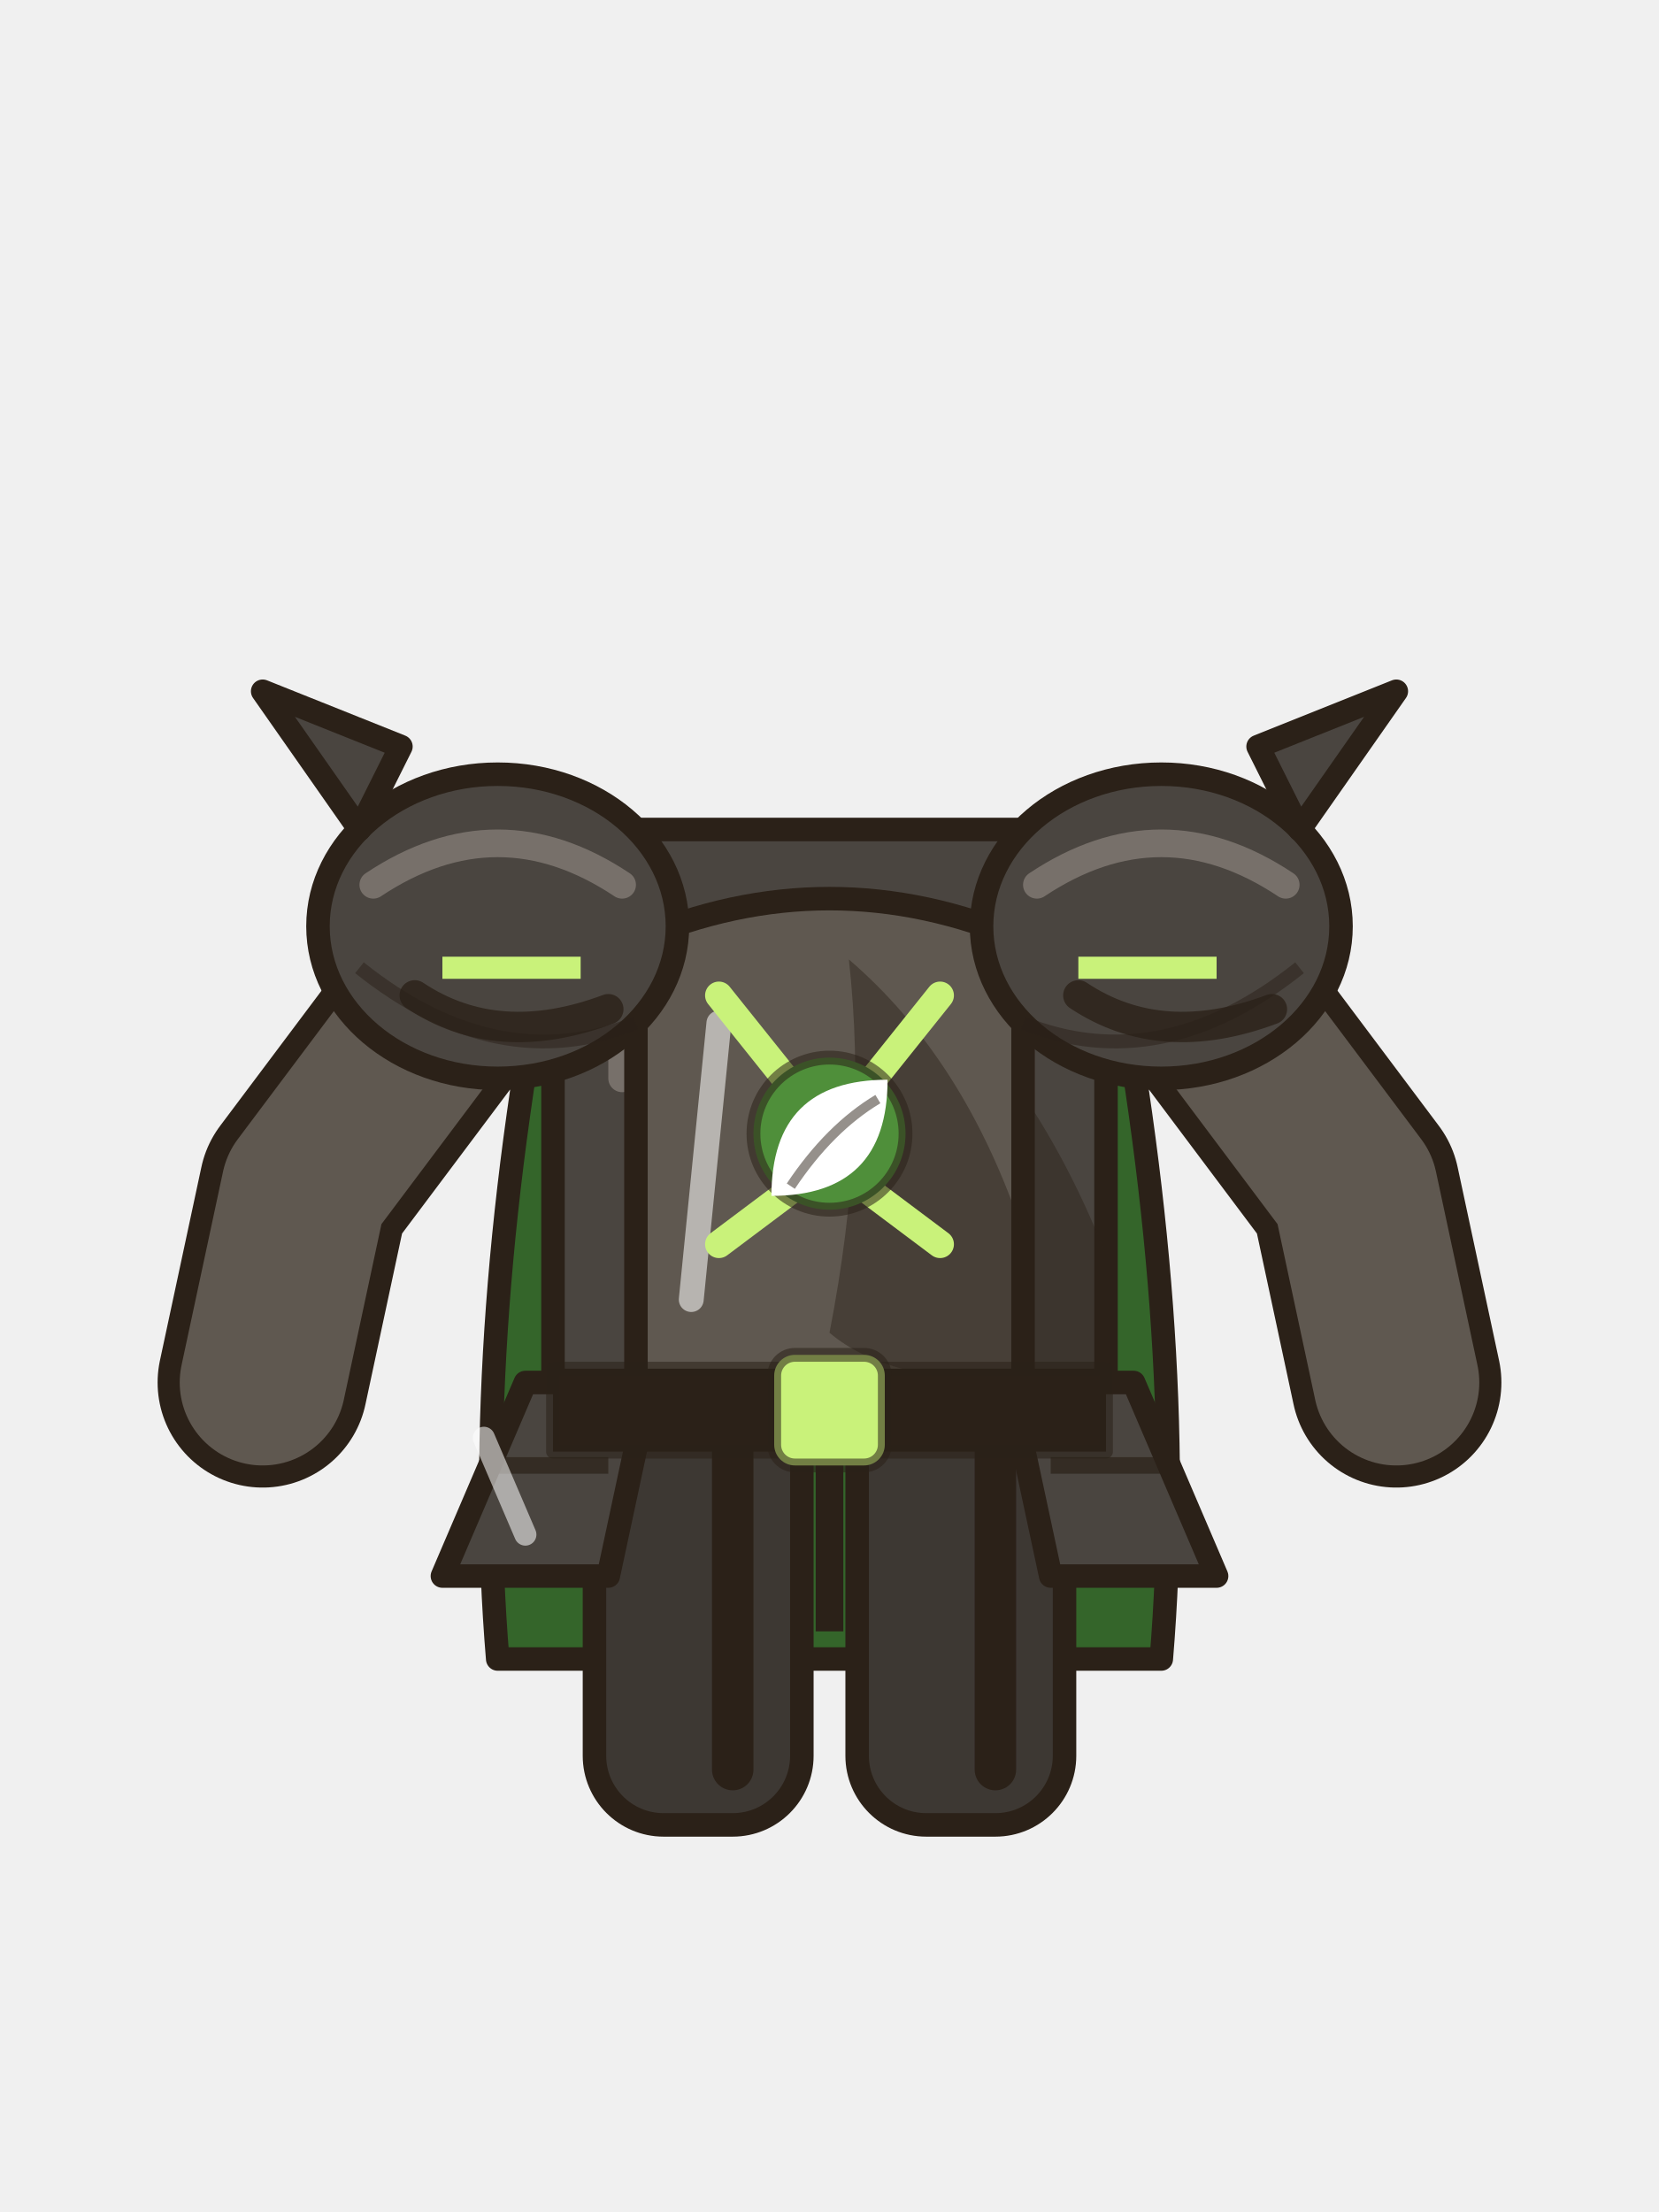
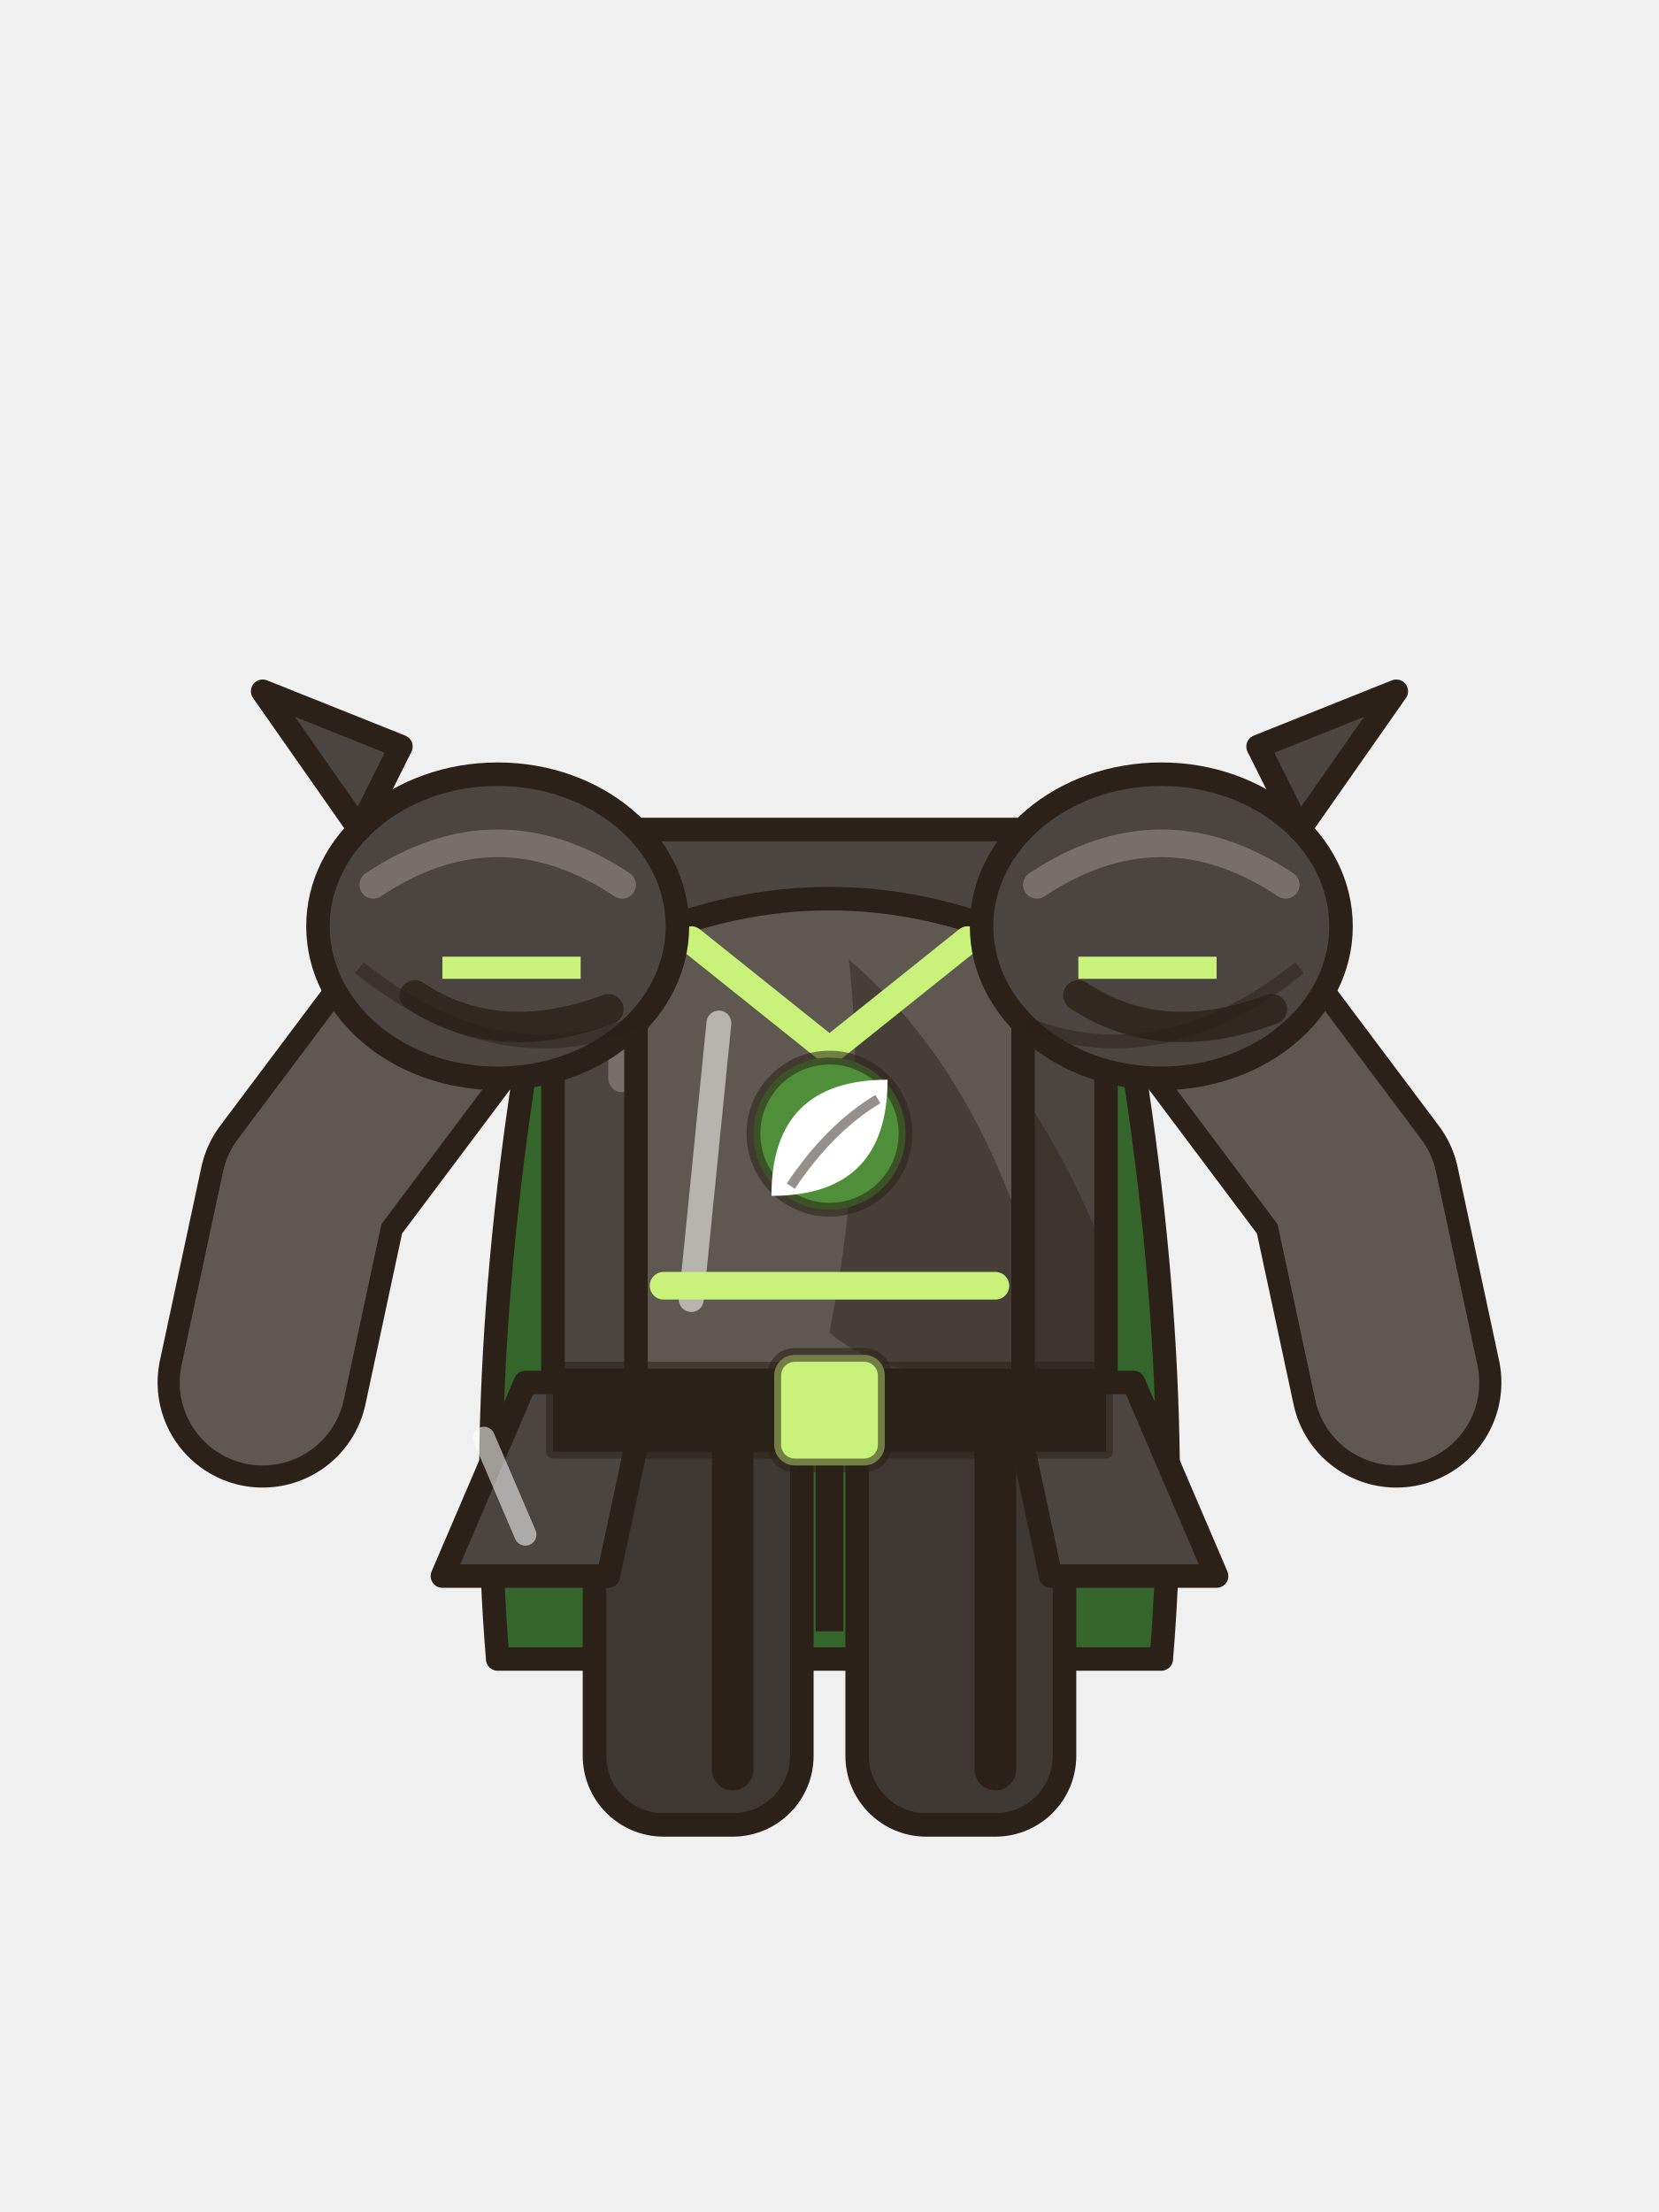
<svg xmlns="http://www.w3.org/2000/svg" width="120" height="160" viewBox="0 0 120 160">
  <path d="M40,66 q-6,30 -4,54 h48 q2,-24 -4,-54z" fill="#34652a" stroke="#2b2118" stroke-width="1.7" stroke-linejoin="round" stroke-linecap="round" />
  <path d="M60,68 v50" stroke="#2b2118" stroke-width="2" />
  <rect x="43" y="100" width="15" height="32" rx="5" fill="#3d3833" stroke="#2b2118" stroke-width="1.7" stroke-linejoin="round" stroke-linecap="round" />
  <rect x="62" y="100" width="15" height="32" rx="5" fill="#3d3833" stroke="#2b2118" stroke-width="1.7" stroke-linejoin="round" stroke-linecap="round" />
  <path d="M53,104 v24 M72,104 v24" stroke="#2b2118" stroke-width="3" stroke-linecap="round" />
  <path d="M34,70 L22,86 L19,100" fill="none" stroke="#2b2118" stroke-width="15.2" stroke-linecap="round" stroke-linejoin="round" />
  <path d="M86,70 L98,86 L101,100" fill="none" stroke="#2b2118" stroke-width="15.2" stroke-linecap="round" stroke-linejoin="round" />
  <path d="M34,70 L22,86 L19,100" fill="none" stroke="#5f5850" stroke-width="12" stroke-linecap="round" stroke-linejoin="round" />
  <path d="M86,70 L98,86 L101,100" fill="none" stroke="#5f5850" stroke-width="12" stroke-linecap="round" stroke-linejoin="round" />
  <path d="M40,64 q0,-4 4,-4 h32 q4,0 4,4 v36 q0,4 -4,4 h-32 q-4,0 -4,-4z" fill="#4a4540" stroke="#2b2118" stroke-width="1.7" stroke-linejoin="round" stroke-linecap="round" />
  <path d="M62.0,66.6 q12.0,8.8 18.0,24.2 v13.2 q-14.0,0 -20.0,-4.4 q4.0,-17.6 2.0,-33.0z" fill="#2b2118" opacity=".45" />
  <path d="M45,68 v10" stroke="#77706a" stroke-width="2" stroke-linecap="round" />
  <path d="M50,88 q3,5 0,11" fill="none" stroke="#2b2118" stroke-width="1.2" stroke-linecap="round" opacity=".7" />
  <path d="M56,88 q3,5 0,11" fill="none" stroke="#2b2118" stroke-width="1.2" stroke-linecap="round" opacity=".7" />
  <path d="M46,68 q14,-6 28,0 v32 q-14,6 -28,0z" fill="#5f5850" stroke="#2b2118" stroke-width="1.7" stroke-linejoin="round" stroke-linecap="round" />
  <path d="M61.4,69.4 q8.4,7.2 12.6,19.8 v10.8 q-9.8,0 -14.0,-3.6 q2.8,-14.4 1.4,-27.0z" fill="#2b2118" opacity=".45" />
  <path d="M50,94 L52,74" stroke="#fff" stroke-width="1.8" stroke-linecap="round" opacity=".55" />
-   <path d="M52,72 l8,10 l8,-10 M52,90 l8,-6 l8,6" fill="none" stroke="#c9f27a" stroke-width="2" stroke-linecap="round" />
+   <path d="M50,68 l10,8 l10,-8 M48,93 h24" fill="none" stroke="#c9f27a" stroke-width="2" stroke-linecap="round" />
  <ellipse cx="36" cy="67" rx="13" ry="11" fill="#4a4540" stroke="#2b2118" stroke-width="1.7" stroke-linejoin="round" stroke-linecap="round" />
  <ellipse cx="84" cy="67" rx="13" ry="11" fill="#4a4540" stroke="#2b2118" stroke-width="1.7" stroke-linejoin="round" stroke-linecap="round" />
  <path d="M27,64 q9,-6 18,0 M75,64 q9,-6 18,0" fill="none" stroke="#77706a" stroke-width="2" stroke-linecap="round" />
  <path d="M30,72 q6,4 14,1 M78,72 q6,4 14,1" fill="none" stroke="#2b2118" stroke-width="2.2" stroke-linecap="round" opacity=".8" />
  <path d="M26,70 q10,8 20,4 M74,74 q10,4 20,-4" fill="none" stroke="#2b2118" stroke-width="1" stroke-opacity=".5" />
  <path d="M26,60 l-7,-10 l10,4z M94,60 l7,-10 l-10,4z" fill="#4a4540" stroke="#2b2118" stroke-width="1.7" stroke-linejoin="round" stroke-linecap="round" />
  <path d="M38,100 l-6,14 h12 l3,-14z M82,100 l6,14 h-12 l-3,-14z" fill="#4a4540" stroke="#2b2118" stroke-width="1.7" stroke-linejoin="round" stroke-linecap="round" />
-   <path d="M36,106 h8 M76,106 h8" stroke="#2b2118" stroke-width="1.2" opacity=".7" />
  <path d="M35,104 L38,111" stroke="#fff" stroke-width="1.6" stroke-linecap="round" opacity=".55" />
  <path d="M32,70 h10 M78,70 h10" stroke="#c9f27a" stroke-width="1.6" />
  <path d="M40,99 h40 v6 h-40z" fill="#2b2118" stroke="#2b2118" stroke-width="1" stroke-opacity=".55" stroke-linejoin="round" stroke-linecap="round" />
  <rect x="56" y="98" width="8" height="8" rx="1.5" fill="#c9f27a" stroke="#2b2118" stroke-width="1" stroke-opacity=".55" stroke-linejoin="round" stroke-linecap="round" />
  <circle cx="60" cy="82" r="5.5" fill="#4f8f3a" stroke="#2b2118" stroke-width="1" stroke-opacity=".55" stroke-linejoin="round" stroke-linecap="round" />
  <g transform="translate(60,83) scale(0.7)">
    <path d="M-6,5 q0,-12 12,-12 q0,12 -12,12z" fill="#fff" />
    <path d="M-4,4 q4,-6 9,-9" fill="none" stroke="#2b2118" stroke-width="1" opacity=".5" />
  </g>
</svg>
